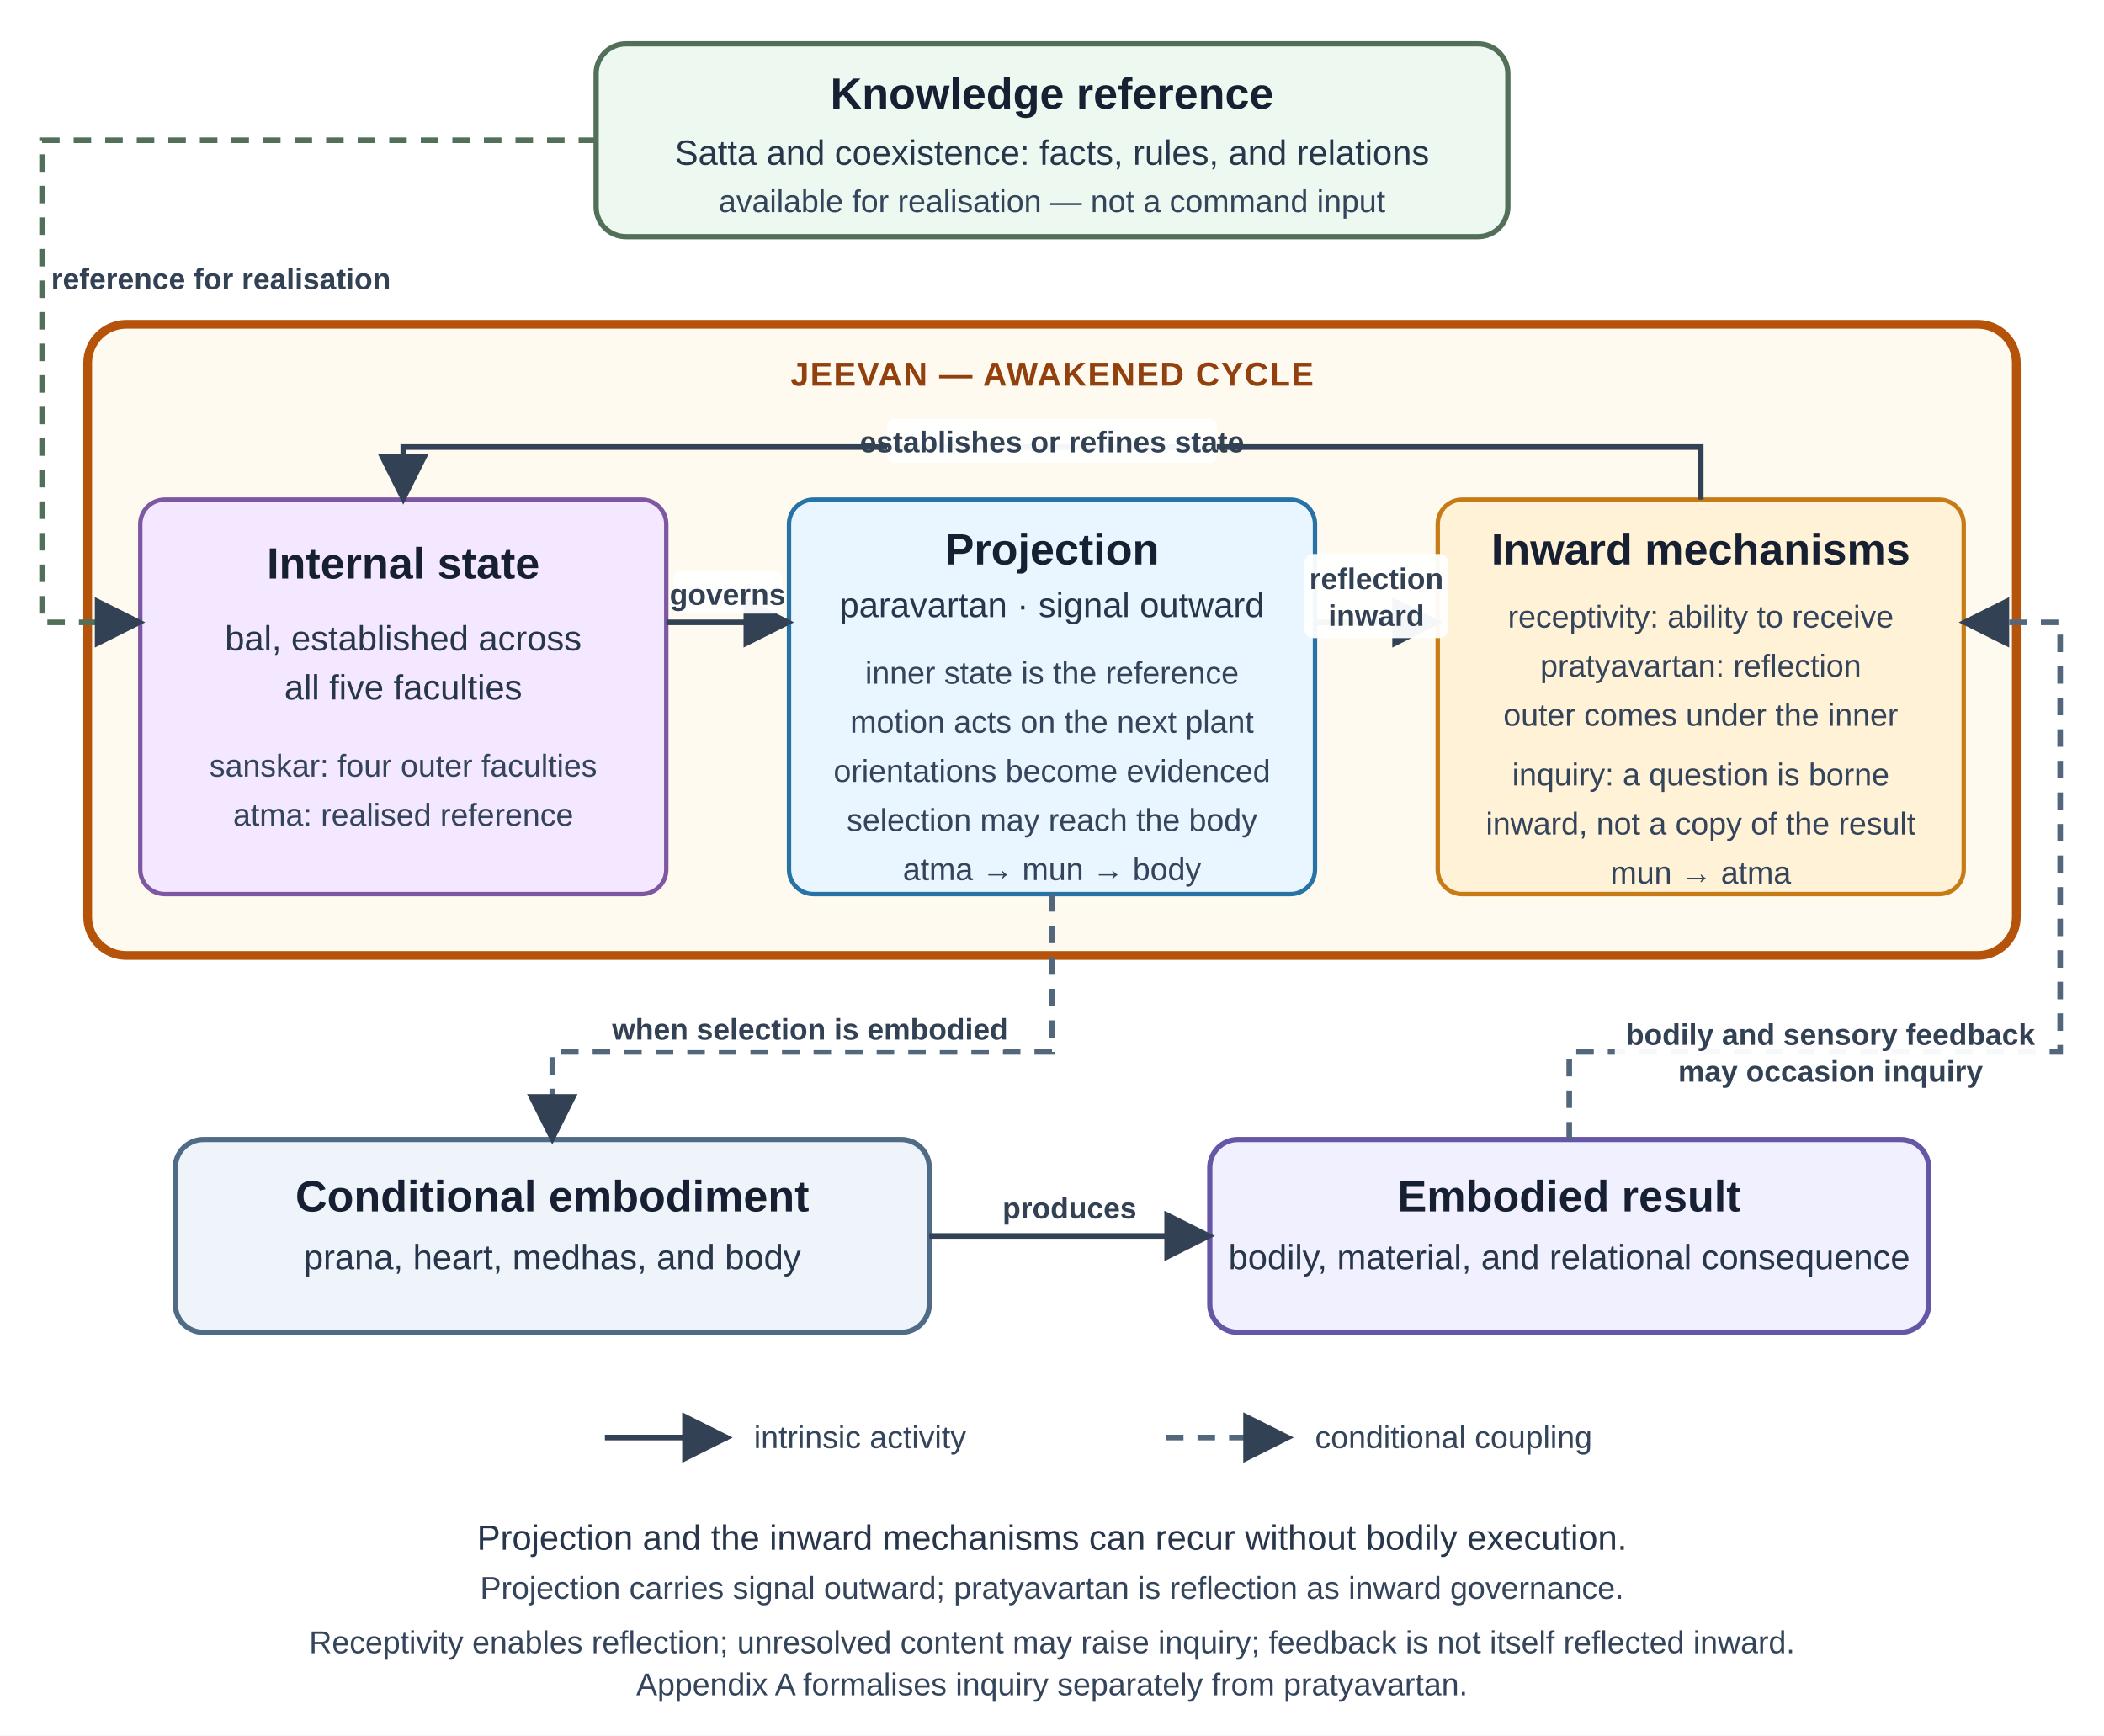
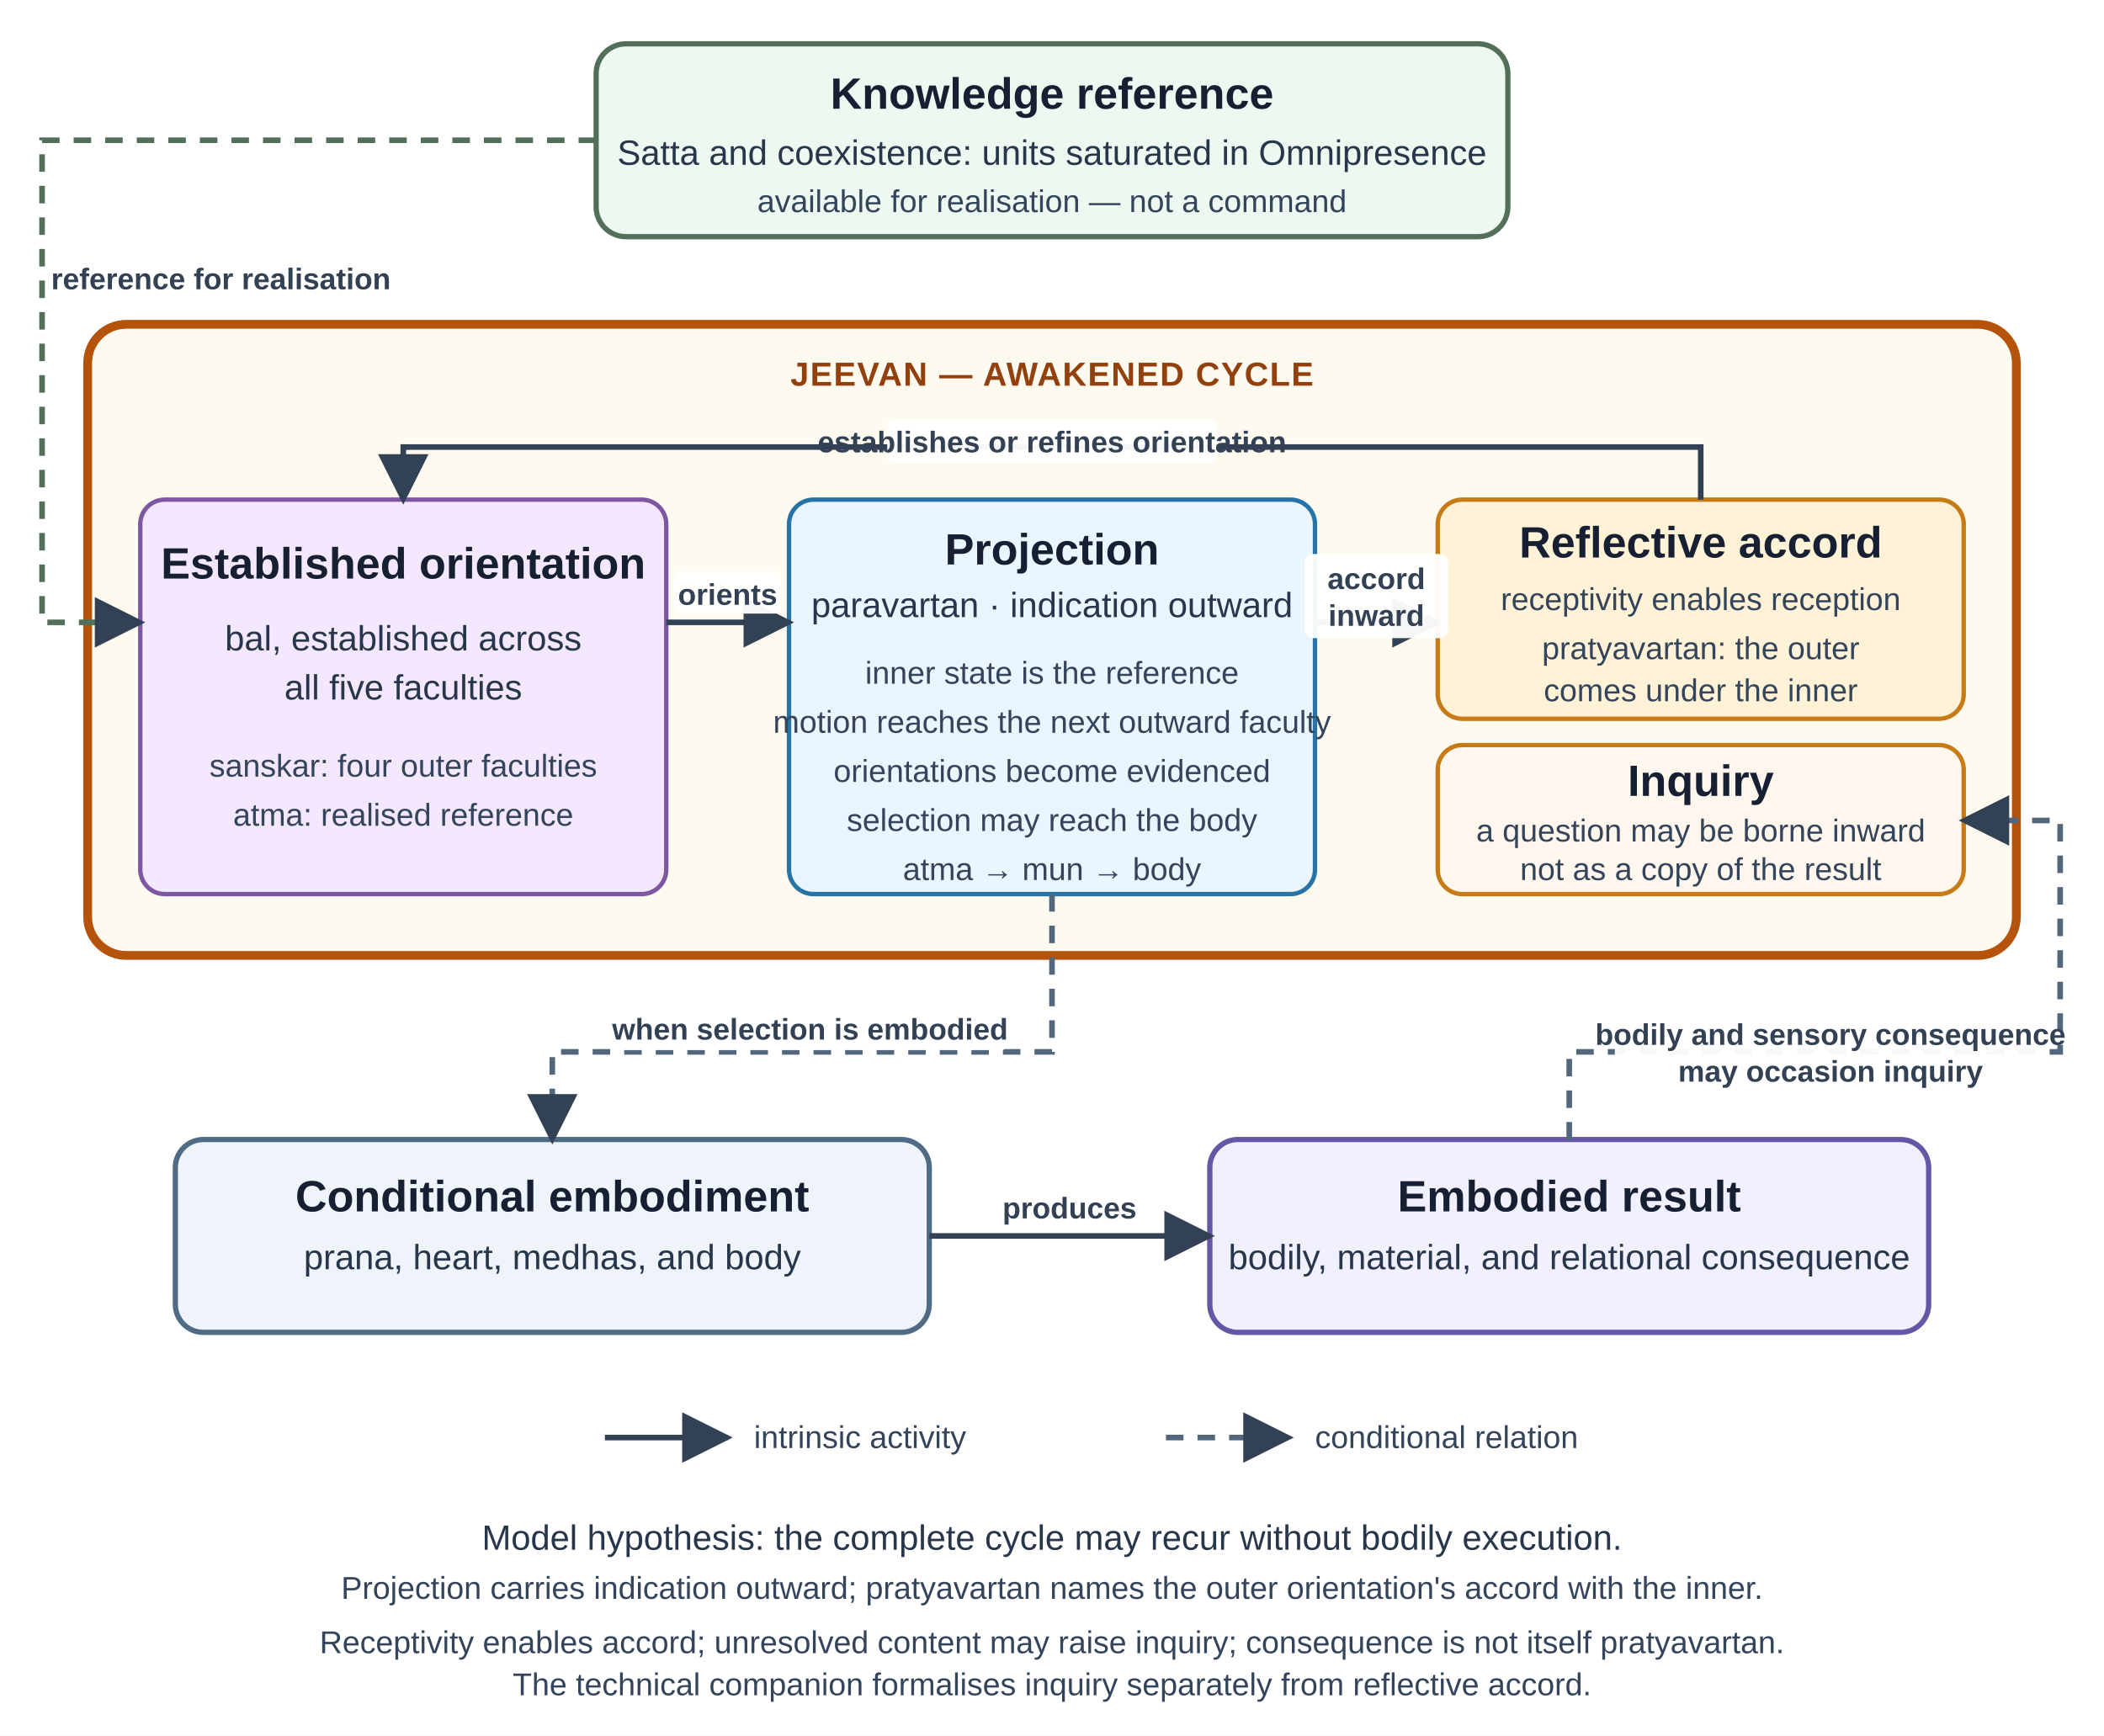
<svg xmlns="http://www.w3.org/2000/svg" width="1200" height="990" viewBox="0 0 1200 990" role="img" aria-labelledby="title desc">
  <defs>
    <marker id="arrow" viewBox="0 0 10 10" refX="9" refY="5" markerWidth="9" markerHeight="9" orient="auto-start-reverse">
      <path d="M 0 0 L 10 5 L 0 10 z" fill="#334155" />
    </marker>
    <style>
      .heading { font: 700 25px Arial, Helvetica, sans-serif; fill: #172033; }
      .body { font: 20px Arial, Helvetica, sans-serif; fill: #27364b; }
      .small { font: 18px Arial, Helvetica, sans-serif; fill: #34445b; }
      .label { font: 700 17px Arial, Helvetica, sans-serif; fill: #334155; }
      .boundary-label { font: 700 19px Arial, Helvetica, sans-serif; letter-spacing: 0.7px; fill: #92400e; }
      .arrow { fill: none; stroke: #334155; stroke-width: 3.2; marker-end: url(#arrow); }
      .conditional { fill: none; stroke: #52677c; stroke-width: 3.2; stroke-dasharray: 10 8; marker-end: url(#arrow); }
      .reference { fill: none; stroke: #527059; stroke-width: 3.2; stroke-dasharray: 10 8; marker-end: url(#arrow); }
      .label-bg { fill: #ffffff; fill-opacity: 0.95; }
    </style>
  </defs>
  <rect width="1200" height="990" fill="#ffffff" />
  <rect x="340" y="25" width="520" height="110" rx="17" fill="#edf8f0" stroke="#527059" stroke-width="3" />
  <text x="600" y="62" text-anchor="middle" class="heading">Knowledge reference</text>
-   <text x="600" y="94" text-anchor="middle" class="body">Satta and coexistence: facts, rules, and relations</text>
-   <text x="600" y="121" text-anchor="middle" class="small">available for realisation — not a command input</text>
+   <text x="600" y="94" text-anchor="middle" class="body">Satta and coexistence: units saturated in Omnipresence</text>
+   <text x="600" y="121" text-anchor="middle" class="small">available for realisation — not a command</text>
  <rect x="50" y="185" width="1100" height="360" rx="22" fill="#fffaf0" stroke="#b45309" stroke-width="5" />
  <text x="600" y="220" text-anchor="middle" class="boundary-label">JEEVAN — AWAKENED CYCLE</text>
  <rect x="80" y="285" width="300" height="225" rx="14" fill="#f3e8ff" stroke="#7e57a3" stroke-width="2.5" />
-   <text x="230" y="330" text-anchor="middle" class="heading">Internal state</text>
+   <text x="230" y="330" text-anchor="middle" class="heading">Established orientation</text>
  <text x="230" y="371" text-anchor="middle" class="body">bal, established across</text>
  <text x="230" y="399" text-anchor="middle" class="body">all five faculties</text>
  <text x="230" y="443" text-anchor="middle" class="small">sanskar: four outer faculties</text>
  <text x="230" y="471" text-anchor="middle" class="small">atma: realised reference</text>
  <rect x="450" y="285" width="300" height="225" rx="14" fill="#e9f5ff" stroke="#2773a5" stroke-width="2.5" />
  <text x="600" y="322" text-anchor="middle" class="heading">Projection</text>
-   <text x="600" y="352" text-anchor="middle" class="body">paravartan · signal outward</text>
+   <text x="600" y="352" text-anchor="middle" class="body">paravartan · indication outward</text>
  <text x="600" y="390" text-anchor="middle" class="small">inner state is the reference</text>
-   <text x="600" y="418" text-anchor="middle" class="small">motion acts on the next plant</text>
+   <text x="600" y="418" text-anchor="middle" class="small">motion reaches the next outward faculty</text>
  <text x="600" y="446" text-anchor="middle" class="small">orientations become evidenced</text>
  <text x="600" y="474" text-anchor="middle" class="small">selection may reach the body</text>
  <text x="600" y="502" text-anchor="middle" class="small">atma → mun → body</text>
-   <rect x="820" y="285" width="300" height="225" rx="14" fill="#fff2d6" stroke="#c77b16" stroke-width="2.5" />
-   <text x="970" y="322" text-anchor="middle" class="heading">Inward mechanisms</text>
-   <text x="970" y="358" text-anchor="middle" class="small">receptivity: ability to receive</text>
-   <text x="970" y="386" text-anchor="middle" class="small">pratyavartan: reflection</text>
-   <text x="970" y="414" text-anchor="middle" class="small">outer comes under the inner</text>
-   <text x="970" y="448" text-anchor="middle" class="small">inquiry: a question is borne</text>
-   <text x="970" y="476" text-anchor="middle" class="small">inward, not a copy of the result</text>
-   <text x="970" y="504" text-anchor="middle" class="small">mun → atma</text>
+   <rect x="820" y="285" width="300" height="125" rx="14" fill="#fff2d6" stroke="#c77b16" stroke-width="2.5" />
+   <text x="970" y="318" text-anchor="middle" class="heading">Reflective accord</text>
+   <text x="970" y="348" text-anchor="middle" class="small">receptivity enables reception</text>
+   <text x="970" y="376" text-anchor="middle" class="small">pratyavartan: the outer</text>
+   <text x="970" y="400" text-anchor="middle" class="small">comes under the inner</text>
+   <rect x="820" y="425" width="300" height="85" rx="14" fill="#fff7ed" stroke="#c77b16" stroke-width="2.5" />
+   <text x="970" y="454" text-anchor="middle" class="heading">Inquiry</text>
+   <text x="970" y="480" text-anchor="middle" class="small">a question may be borne inward</text>
+   <text x="970" y="502" text-anchor="middle" class="small">not as a copy of the result</text>
  <path class="arrow" d="M 380 355 H 450" />
  <rect x="384" y="326" width="62" height="24" rx="4" class="label-bg" />
-   <text x="415" y="345" text-anchor="middle" class="label">governs</text>
+   <text x="415" y="345" text-anchor="middle" class="label">orients</text>
  <path class="arrow" d="M 750 355 H 820" />
  <rect x="744" y="316" width="82" height="48" rx="5" class="label-bg" />
-   <text x="785" y="336" text-anchor="middle" class="label">reflection</text>
+   <text x="785" y="336" text-anchor="middle" class="label">accord</text>
  <text x="785" y="357" text-anchor="middle" class="label">inward</text>
  <path class="arrow" d="M 970 285 V 255 H 230 V 285" />
  <rect x="506" y="239" width="188" height="25" rx="4" class="label-bg" />
-   <text x="600" y="258" text-anchor="middle" class="label">establishes or refines state</text>
+   <text x="600" y="258" text-anchor="middle" class="label">establishes or refines orientation</text>
  <path class="reference" d="M 340 80 H 24 V 355 H 80" />
  <rect x="31" y="145" width="191" height="26" rx="4" class="label-bg" />
  <text x="126" y="165" text-anchor="middle" class="label">reference for realisation</text>
  <rect x="100" y="650" width="430" height="110" rx="16" fill="#eef4fa" stroke="#4f6b85" stroke-width="3" />
  <text x="315" y="691" text-anchor="middle" class="heading">Conditional embodiment</text>
  <text x="315" y="724" text-anchor="middle" class="body">prana, heart, medhas, and body</text>
  <rect x="690" y="650" width="410" height="110" rx="16" fill="#f1f0ff" stroke="#6557a5" stroke-width="3" />
  <text x="895" y="691" text-anchor="middle" class="heading">Embodied result</text>
  <text x="895" y="724" text-anchor="middle" class="body">bodily, material, and relational consequence</text>
  <path class="conditional" d="M 600 510 V 600 H 315 V 650" />
  <rect x="350" y="573" width="225" height="26" rx="4" class="label-bg" />
  <text x="462" y="593" text-anchor="middle" class="label">when selection is embodied</text>
  <path class="arrow" d="M 530 705 H 690" />
  <rect x="557" y="676" width="106" height="24" rx="4" class="label-bg" />
  <text x="610" y="695" text-anchor="middle" class="label">produces</text>
-   <path class="conditional" d="M 895 650 V 600 H 1175 V 355 H 1120" />
+   <path class="conditional" d="M 895 650 V 600 H 1175 V 468 H 1120" />
  <rect x="921" y="576" width="247" height="47" rx="5" class="label-bg" />
-   <text x="1044" y="596" text-anchor="middle" class="label">bodily and sensory feedback</text>
+   <text x="1044" y="596" text-anchor="middle" class="label">bodily and sensory consequence</text>
  <text x="1044" y="617" text-anchor="middle" class="label">may occasion inquiry</text>
  <line x1="345" y1="820" x2="415" y2="820" class="arrow" />
  <text x="430" y="826" class="small">intrinsic activity</text>
  <line x1="665" y1="820" x2="735" y2="820" class="conditional" />
-   <text x="750" y="826" class="small">conditional coupling</text>
-   <text x="600" y="884" text-anchor="middle" class="body">Projection and the inward mechanisms can recur without bodily execution.</text>
-   <text x="600" y="912" text-anchor="middle" class="small">Projection carries signal outward; pratyavartan is reflection as inward governance.</text>
-   <text x="600" y="943" text-anchor="middle" class="small">Receptivity enables reflection; unresolved content may raise inquiry; feedback is not itself reflected inward.</text>
-   <text x="600" y="967" text-anchor="middle" class="small">Appendix A formalises inquiry separately from pratyavartan.</text>
+   <text x="750" y="826" class="small">conditional relation</text>
+   <text x="600" y="884" text-anchor="middle" class="body">Model hypothesis: the complete cycle may recur without bodily execution.</text>
+   <text x="600" y="912" text-anchor="middle" class="small">Projection carries indication outward; pratyavartan names the outer orientation's accord with the inner.</text>
+   <text x="600" y="943" text-anchor="middle" class="small">Receptivity enables accord; unresolved content may raise inquiry; consequence is not itself pratyavartan.</text>
+   <text x="600" y="967" text-anchor="middle" class="small">The technical companion formalises inquiry separately from reflective accord.</text>
</svg>
